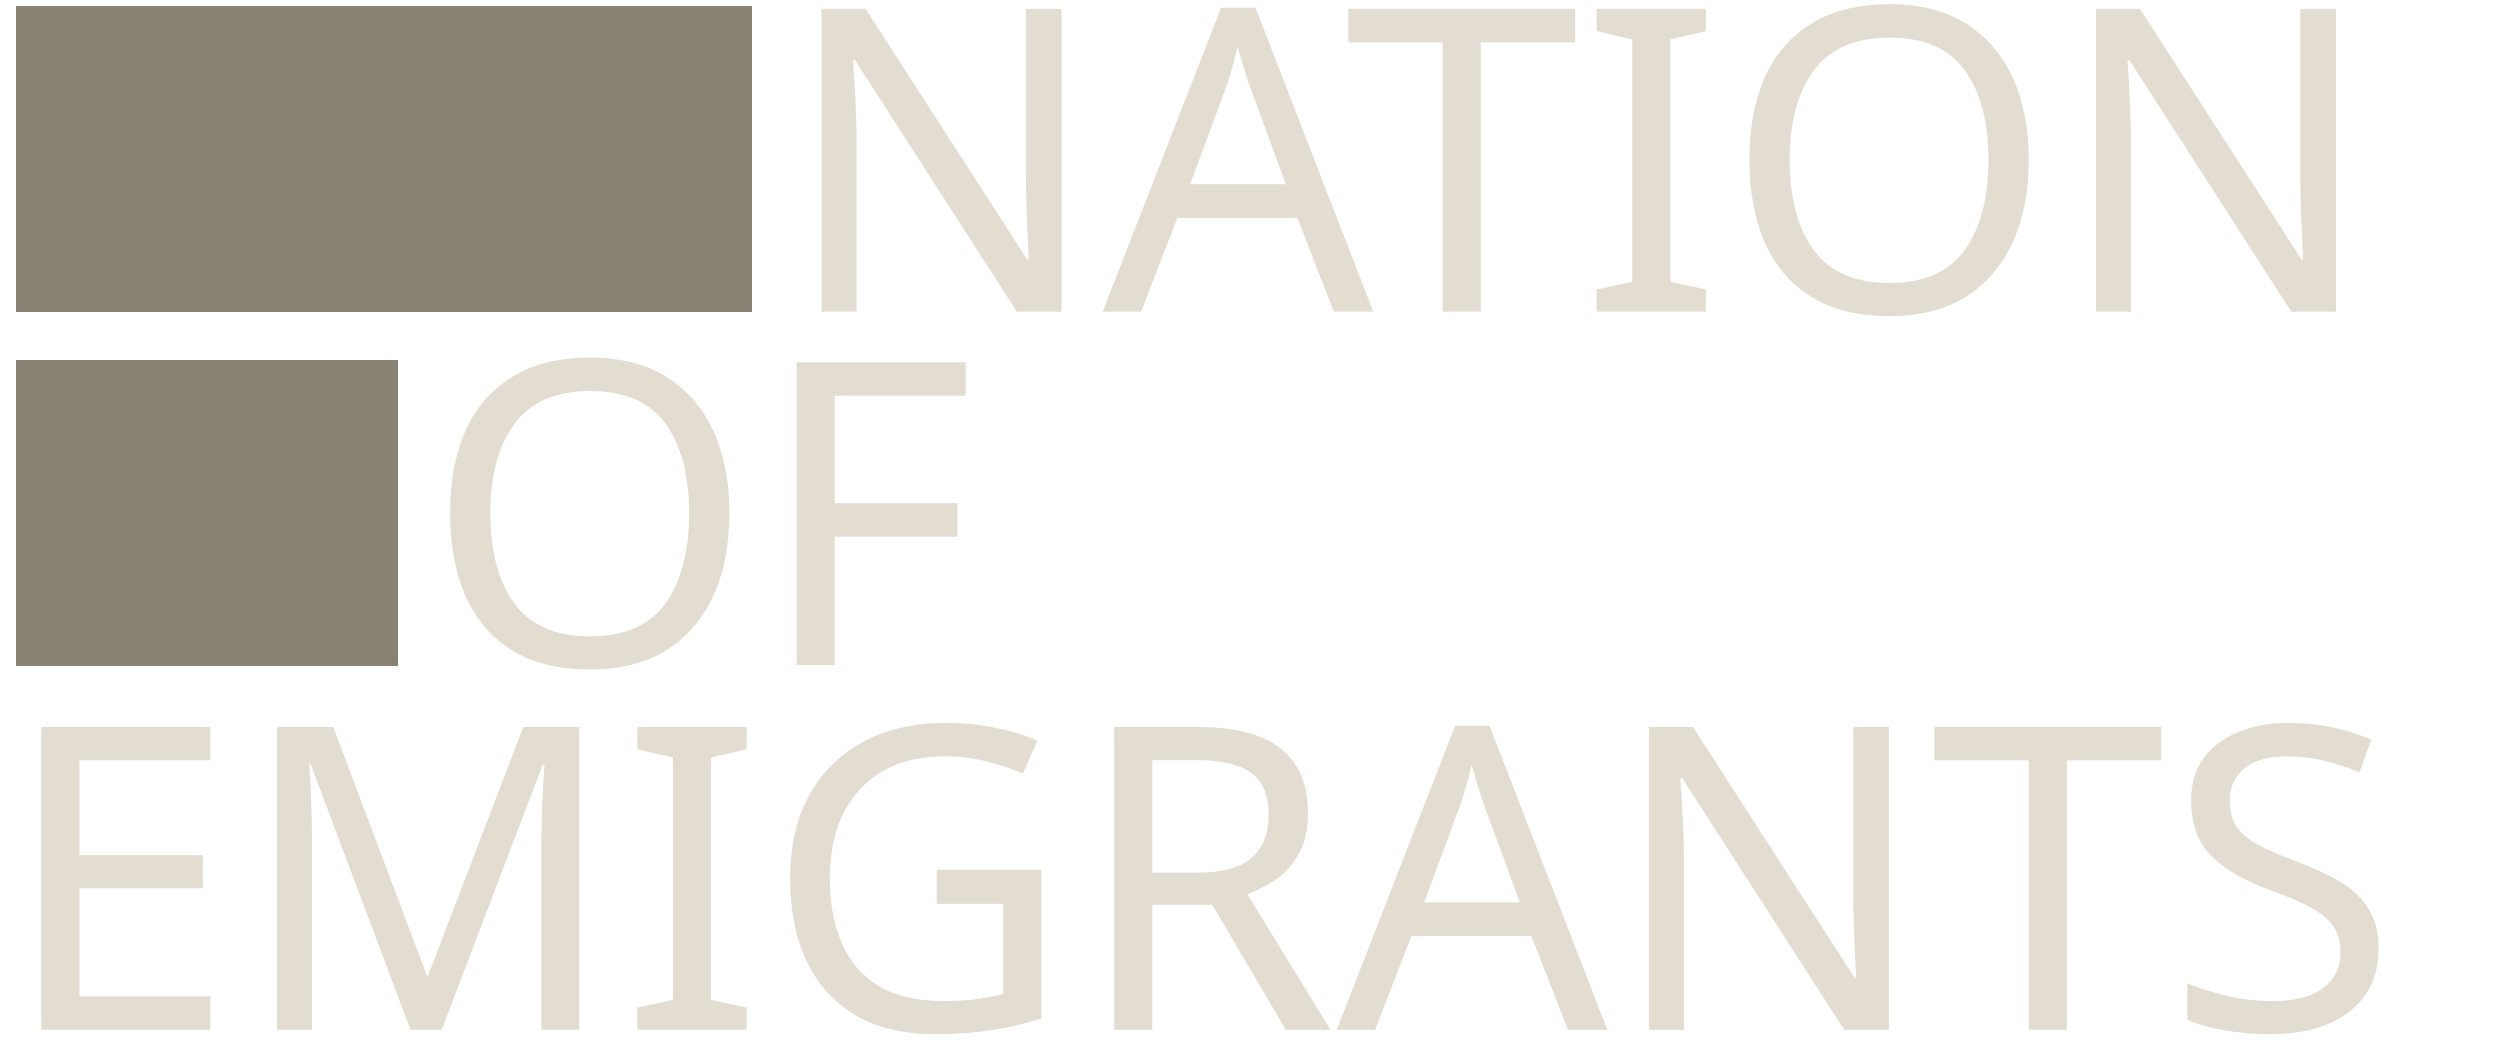
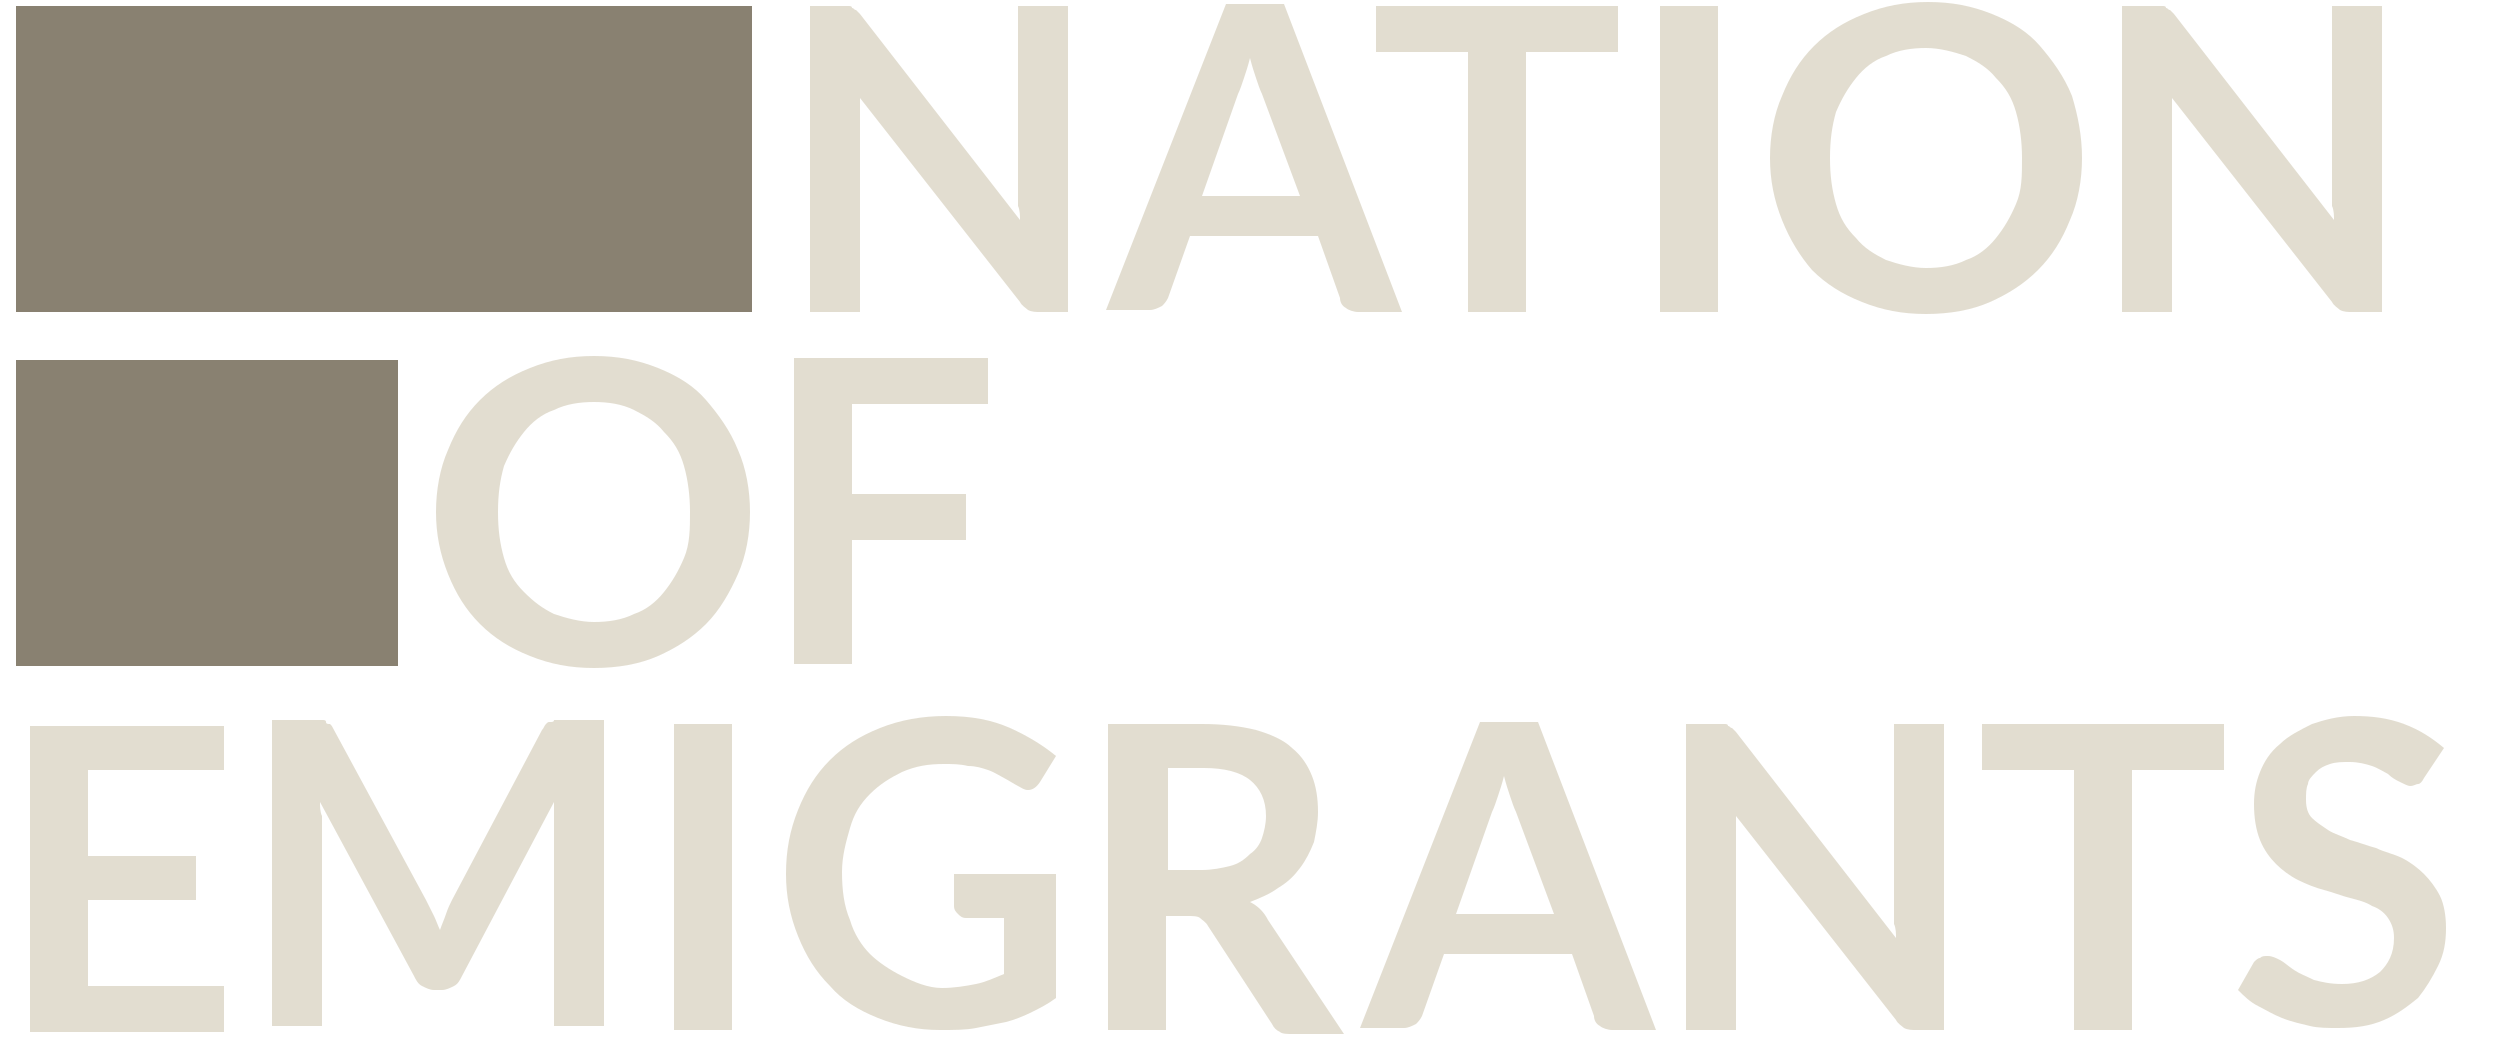
- <svg xmlns="http://www.w3.org/2000/svg" version="1.1" x="0px" y="0px" viewBox="0 0 125 52" style="enable-background:new 0 0 125 52;" xml:space="preserve">
+ <svg xmlns="http://www.w3.org/2000/svg" version="1.1" id="Layer_1" x="0px" y="0px" viewBox="-87 125 125 52" style="enable-background:new -87 125 125 52;" xml:space="preserve">
  <style type="text/css">
	.st0{display:none;}
	.st1{display:inline;fill:#302B2B;}
- 	.st2{fill:#E2DDD0;}
- 	.st3{font-family:'Lato-Bold';}
- 	.st4{font-size:21.204px;}
- 	.st5{fill:#898171;}
+ 	.st2{enable-background:new    ;}
+ 	.st3{fill:#E2DDD0;}
+ 	.st4{fill:#898171;}
</style>
-   <g id="Layer_1" class="st0">
-     <rect y="0" class="st1" width="118.5" height="52" />
+   <g id="Layer_1_1_" class="st0">
+     <rect x="-87" y="125" class="st1" width="118.5" height="52" />
  </g>
  <g id="Layer_2">
-     <text transform="matrix(1 0 0 1 39.0161 15.5849)" class="st2 st3 st4">NATION</text>
-     <text transform="matrix(1 0 0 1 21.2052 33.2539)" class="st2 st3 st4">OF</text>
-     <text transform="matrix(1 0 0 1 -4.882812e-04 51.4902)" class="st2 st3 st4">EMIGRANTS</text>
-     <rect x="0.8" y="0.3" class="st5" width="36.8" height="15.3" />
-     <rect x="0.8" y="18" class="st5" width="19.1" height="15.3" />
+     <g class="st2">
+       <path class="st3" d="M-44.6,125.3c0.1,0,0.2,0,0.2,0.1c0.1,0,0.1,0.1,0.2,0.1c0.1,0.1,0.1,0.1,0.2,0.2l8,10.3c0-0.2,0-0.5-0.1-0.7    c0-0.2,0-0.5,0-0.7v-9.3h2.5v15.3H-35c-0.2,0-0.4,0-0.6-0.1c-0.1-0.1-0.3-0.2-0.4-0.4l-8-10.2c0,0.2,0,0.5,0,0.7    c0,0.2,0,0.4,0,0.6v9.4h-2.5v-15.3h1.5C-44.8,125.3-44.7,125.3-44.6,125.3z" />
+       <path class="st3" d="M-16.9,140.6h-2.2c-0.2,0-0.5-0.1-0.6-0.2c-0.2-0.1-0.3-0.3-0.3-0.5l-1.1-3.1h-6.4l-1.1,3.1    c-0.1,0.2-0.2,0.3-0.3,0.4c-0.2,0.1-0.4,0.2-0.6,0.2h-2.2l6-15.3h2.9L-16.9,140.6z M-26.9,134.8h4.9l-1.9-5.1    c-0.1-0.2-0.2-0.5-0.3-0.8c-0.1-0.3-0.2-0.6-0.3-1c-0.1,0.4-0.2,0.7-0.3,1c-0.1,0.3-0.2,0.6-0.3,0.8L-26.9,134.8z" />
+       <path class="st3" d="M-6.1,125.3v2.3h-4.6v13h-2.9v-13h-4.6v-2.3H-6.1z" />
+       <path class="st3" d="M-1.1,140.6h-2.9v-15.3h2.9V140.6z" />
+       <path class="st3" d="M17.1,132.9c0,1.1-0.2,2.2-0.6,3.1c-0.4,1-0.9,1.8-1.6,2.5c-0.7,0.7-1.5,1.2-2.4,1.6s-2,0.6-3.2,0.6    s-2.2-0.2-3.2-0.6c-1-0.4-1.8-0.9-2.5-1.6C3,137.8,2.5,137,2.1,136s-0.6-2-0.6-3.1s0.2-2.2,0.6-3.1c0.4-1,0.9-1.8,1.6-2.5    c0.7-0.7,1.5-1.2,2.5-1.6c1-0.4,2-0.6,3.2-0.6s2.2,0.2,3.2,0.6s1.8,0.9,2.4,1.6s1.2,1.5,1.6,2.5C16.9,130.8,17.1,131.8,17.1,132.9    z M14.1,132.9c0-0.8-0.1-1.6-0.3-2.3s-0.5-1.2-1-1.7c-0.4-0.5-0.9-0.8-1.5-1.1c-0.6-0.2-1.3-0.4-2-0.4s-1.4,0.1-2,0.4    c-0.6,0.2-1.1,0.6-1.5,1.1c-0.4,0.5-0.7,1-1,1.7c-0.2,0.7-0.3,1.4-0.3,2.3s0.1,1.6,0.3,2.3c0.2,0.7,0.5,1.2,1,1.7    c0.4,0.5,0.9,0.8,1.5,1.1c0.6,0.2,1.3,0.4,2,0.4s1.4-0.1,2-0.4c0.6-0.2,1.1-0.6,1.5-1.1s0.7-1,1-1.7S14.1,133.8,14.1,132.9z" />
+       <path class="st3" d="M21.1,125.3c0.1,0,0.2,0,0.2,0.1c0.1,0,0.1,0.1,0.2,0.1c0.1,0.1,0.1,0.1,0.2,0.2l8,10.3c0-0.2,0-0.5-0.1-0.7    c0-0.2,0-0.5,0-0.7v-9.3h2.5v15.3h-1.5c-0.2,0-0.4,0-0.6-0.1c-0.1-0.1-0.3-0.2-0.4-0.4l-8-10.2c0,0.2,0,0.5,0,0.7    c0,0.2,0,0.4,0,0.6v9.4h-2.5v-15.3h1.5C20.9,125.3,21,125.3,21.1,125.3z" />
+     </g>
+     <g class="st2">
+       <path class="st3" d="M-49.5,150.6c0,1.1-0.2,2.2-0.6,3.1s-0.9,1.8-1.6,2.5c-0.7,0.7-1.5,1.2-2.4,1.6s-2,0.6-3.2,0.6    s-2.2-0.2-3.2-0.6c-1-0.4-1.8-0.9-2.5-1.6c-0.7-0.7-1.2-1.5-1.6-2.5c-0.4-1-0.6-2-0.6-3.1s0.2-2.2,0.6-3.1c0.4-1,0.9-1.8,1.6-2.5    c0.7-0.7,1.5-1.2,2.5-1.6c1-0.4,2-0.6,3.2-0.6s2.2,0.2,3.2,0.6s1.8,0.9,2.4,1.6s1.2,1.5,1.6,2.5    C-49.7,148.4-49.5,149.5-49.5,150.6z M-52.5,150.6c0-0.8-0.1-1.6-0.3-2.3s-0.5-1.2-1-1.7c-0.4-0.5-0.9-0.8-1.5-1.1s-1.3-0.4-2-0.4    s-1.4,0.1-2,0.4c-0.6,0.2-1.1,0.6-1.5,1.1c-0.4,0.5-0.7,1-1,1.7c-0.2,0.7-0.3,1.4-0.3,2.3s0.1,1.6,0.3,2.3c0.2,0.7,0.5,1.2,1,1.7    s0.9,0.8,1.5,1.1c0.6,0.2,1.3,0.4,2,0.4s1.4-0.1,2-0.4c0.6-0.2,1.1-0.6,1.5-1.1s0.7-1,1-1.7S-52.5,151.4-52.5,150.6z" />
+       <path class="st3" d="M-37.6,142.9v2.3h-6.8v4.5h5.7v2.3h-5.7v6.2h-2.9v-15.3H-37.6z" />
+     </g>
+     <g class="st2">
+       <path class="st3" d="M-75.8,161.2v2.3h-6.8v4.3h5.4v2.2h-5.4v4.3h6.8v2.3h-9.7v-15.3H-75.8z" />
+       <path class="st3" d="M-65.3,170.8c0.1,0.2,0.2,0.5,0.3,0.7c0.1-0.3,0.2-0.5,0.3-0.8s0.2-0.5,0.3-0.7l4.5-8.5    c0.1-0.1,0.1-0.2,0.2-0.3s0.1-0.1,0.2-0.1s0.2,0,0.2-0.1c0.1,0,0.2,0,0.3,0h2.2v15.3h-2.5v-9.9c0-0.2,0-0.4,0-0.6    c0-0.2,0-0.4,0-0.7l-4.6,8.7c-0.1,0.2-0.2,0.4-0.4,0.5s-0.4,0.2-0.6,0.2h-0.4c-0.2,0-0.4-0.1-0.6-0.2c-0.2-0.1-0.3-0.3-0.4-0.5    l-4.7-8.7c0,0.2,0,0.5,0.1,0.7c0,0.2,0,0.4,0,0.6v9.9h-2.5v-15.3h2.2c0.1,0,0.2,0,0.3,0c0.1,0,0.2,0,0.2,0.1s0.1,0.1,0.2,0.1    c0.1,0.1,0.1,0.1,0.2,0.3l4.6,8.5C-65.5,170.4-65.4,170.6-65.3,170.8z" />
+       <path class="st3" d="M-50.4,176.5h-2.9v-15.3h2.9V176.5z" />
+       <path class="st3" d="M-39.9,174.4c0.6,0,1.2-0.1,1.7-0.2c0.5-0.1,0.9-0.3,1.4-0.5v-2.8h-1.9c-0.2,0-0.3-0.1-0.4-0.2    s-0.2-0.2-0.2-0.4v-1.6h5.1v6.2c-0.4,0.3-0.8,0.5-1.2,0.7c-0.4,0.2-0.9,0.4-1.3,0.5c-0.5,0.1-1,0.2-1.5,0.3    c-0.5,0.1-1.1,0.1-1.8,0.1c-1.1,0-2.1-0.2-3.1-0.6s-1.8-0.9-2.4-1.6c-0.7-0.7-1.2-1.5-1.6-2.5c-0.4-1-0.6-2-0.6-3.1    c0-1.2,0.2-2.2,0.6-3.2c0.4-1,0.9-1.8,1.6-2.5c0.7-0.7,1.5-1.2,2.5-1.6s2.1-0.6,3.3-0.6c1.3,0,2.3,0.2,3.2,0.6    c0.9,0.4,1.7,0.9,2.3,1.4l-0.8,1.3c-0.2,0.3-0.4,0.4-0.6,0.4c-0.2,0-0.3-0.1-0.5-0.2c-0.2-0.1-0.5-0.3-0.7-0.4    c-0.2-0.1-0.5-0.3-0.8-0.4c-0.3-0.1-0.6-0.2-1-0.2c-0.4-0.1-0.8-0.1-1.2-0.1c-0.8,0-1.4,0.1-2.1,0.4c-0.6,0.3-1.1,0.6-1.6,1.1    s-0.8,1-1,1.7c-0.2,0.7-0.4,1.4-0.4,2.2c0,0.9,0.1,1.7,0.4,2.4c0.2,0.7,0.6,1.3,1,1.7s1,0.8,1.6,1.1S-40.6,174.4-39.9,174.4z" />
+       <path class="st3" d="M-28.7,170.5v6h-2.9v-15.3h4.7c1,0,1.9,0.1,2.7,0.3c0.7,0.2,1.4,0.5,1.8,0.9c0.5,0.4,0.8,0.9,1,1.4    c0.2,0.5,0.3,1.1,0.3,1.8c0,0.5-0.1,1-0.2,1.5c-0.2,0.5-0.4,0.9-0.7,1.3c-0.3,0.4-0.6,0.7-1.1,1c-0.4,0.3-0.9,0.5-1.4,0.7    c0.4,0.2,0.7,0.5,0.9,0.9l3.8,5.7h-2.6c-0.2,0-0.5,0-0.6-0.1c-0.2-0.1-0.3-0.2-0.4-0.4l-3.2-4.9c-0.1-0.2-0.3-0.3-0.4-0.4    c-0.1-0.1-0.4-0.1-0.6-0.1H-28.7z M-28.7,168.5h1.8c0.5,0,1-0.1,1.4-0.2c0.4-0.1,0.7-0.3,1-0.6c0.3-0.2,0.5-0.5,0.6-0.8    c0.1-0.3,0.2-0.7,0.2-1.1c0-0.8-0.3-1.4-0.8-1.8c-0.5-0.4-1.3-0.6-2.3-0.6h-1.8V168.5z" />
+       <path class="st3" d="M-4.2,176.5h-2.2c-0.2,0-0.5-0.1-0.6-0.2c-0.2-0.1-0.3-0.3-0.3-0.5l-1.1-3.1h-6.4l-1.1,3.1    c-0.1,0.2-0.2,0.3-0.3,0.4c-0.2,0.1-0.4,0.2-0.6,0.2h-2.2l6-15.3h2.9L-4.2,176.5z M-14.2,170.7h4.9l-1.9-5.1    c-0.1-0.2-0.2-0.5-0.3-0.8c-0.1-0.3-0.2-0.6-0.3-1c-0.1,0.4-0.2,0.7-0.3,1c-0.1,0.3-0.2,0.6-0.3,0.8L-14.2,170.7z" />
+       <path class="st3" d="M-0.8,161.2c0.1,0,0.2,0,0.2,0.1c0.1,0,0.1,0.1,0.2,0.1c0.1,0.1,0.1,0.1,0.2,0.2l8,10.3c0-0.2,0-0.5-0.1-0.7    c0-0.2,0-0.5,0-0.7v-9.3h2.5v15.3H8.8c-0.2,0-0.4,0-0.6-0.1c-0.1-0.1-0.3-0.2-0.4-0.4l-8-10.2c0,0.2,0,0.5,0,0.7s0,0.4,0,0.6v9.4    h-2.5v-15.3h1.5C-1,161.2-0.9,161.2-0.8,161.2z" />
+       <path class="st3" d="M24.2,161.2v2.3h-4.6v13h-2.9v-13h-4.6v-2.3H24.2z" />
+       <path class="st3" d="M34.2,163.9c-0.1,0.2-0.2,0.3-0.3,0.3s-0.2,0.1-0.4,0.1c-0.1,0-0.3-0.1-0.5-0.2c-0.2-0.1-0.4-0.2-0.6-0.4    c-0.2-0.1-0.5-0.3-0.8-0.4c-0.3-0.1-0.7-0.2-1.1-0.2c-0.4,0-0.7,0-1,0.1c-0.3,0.1-0.5,0.2-0.7,0.4c-0.2,0.2-0.4,0.4-0.4,0.6    c-0.1,0.2-0.1,0.5-0.1,0.8c0,0.4,0.1,0.7,0.3,0.9c0.2,0.2,0.5,0.4,0.8,0.6c0.3,0.2,0.7,0.3,1.1,0.5c0.4,0.1,0.9,0.3,1.3,0.4    c0.4,0.2,0.9,0.3,1.3,0.5s0.8,0.5,1.1,0.8s0.6,0.7,0.8,1.1c0.2,0.4,0.3,1,0.3,1.6c0,0.7-0.1,1.3-0.4,1.9s-0.6,1.1-1,1.6    c-0.5,0.4-1,0.8-1.7,1.1c-0.7,0.3-1.4,0.4-2.3,0.4c-0.5,0-1,0-1.4-0.1s-0.9-0.2-1.4-0.4s-0.8-0.4-1.2-0.6c-0.4-0.2-0.7-0.5-1-0.8    l0.8-1.4c0.1-0.1,0.2-0.2,0.3-0.2c0.1-0.1,0.2-0.1,0.4-0.1c0.2,0,0.4,0.1,0.6,0.2s0.4,0.3,0.7,0.5c0.3,0.2,0.6,0.3,1,0.5    c0.4,0.1,0.8,0.2,1.4,0.2c0.8,0,1.4-0.2,1.9-0.6c0.4-0.4,0.7-0.9,0.7-1.7c0-0.4-0.1-0.7-0.3-1c-0.2-0.3-0.5-0.5-0.8-0.6    c-0.3-0.2-0.7-0.3-1.1-0.4c-0.4-0.1-0.9-0.3-1.3-0.4c-0.4-0.1-0.9-0.3-1.3-0.5c-0.4-0.2-0.8-0.5-1.1-0.8c-0.3-0.3-0.6-0.7-0.8-1.2    c-0.2-0.5-0.3-1.1-0.3-1.8c0-0.6,0.1-1.1,0.3-1.6c0.2-0.5,0.5-1,1-1.4c0.4-0.4,1-0.7,1.6-1c0.6-0.2,1.3-0.4,2.1-0.4    c0.9,0,1.7,0.1,2.5,0.4c0.8,0.3,1.4,0.7,2,1.2L34.2,163.9z" />
+     </g>
+     <rect x="-86.2" y="125.3" class="st4" width="36.8" height="15.3" />
+     <rect x="-86.2" y="143" class="st4" width="19.1" height="15.3" />
  </g>
</svg>
